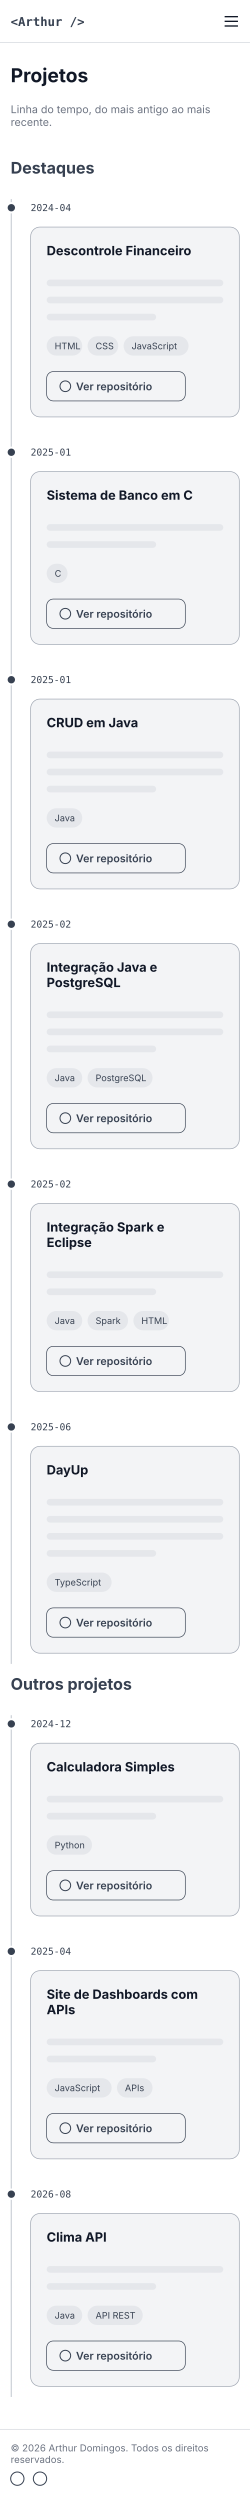
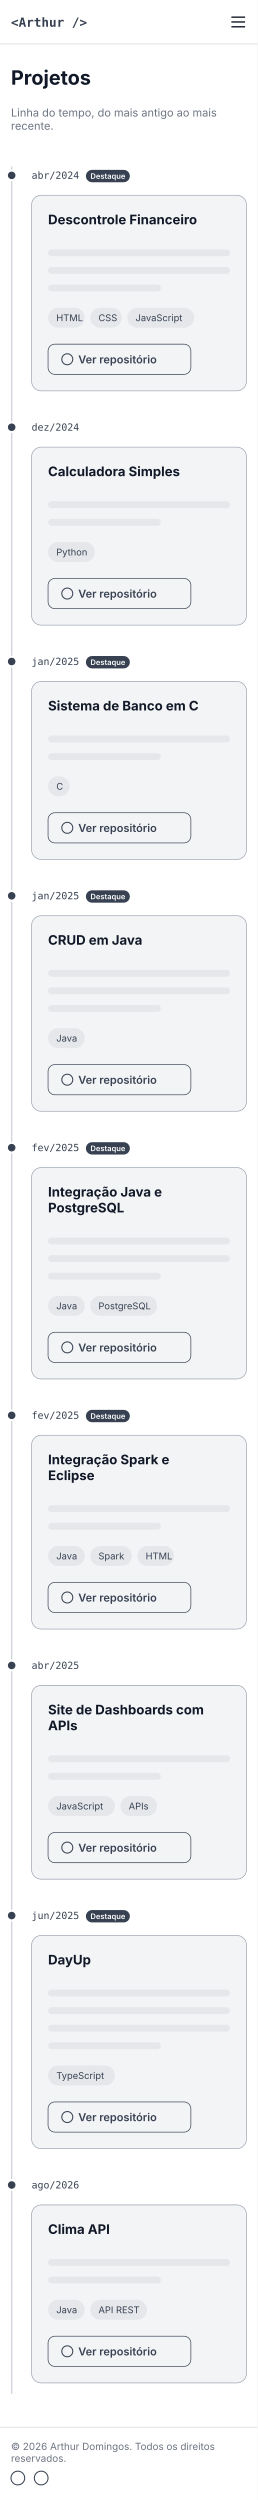
- <svg xmlns="http://www.w3.org/2000/svg" width="375" height="3750.472" viewBox="0 0 375 3750.472">
+ <svg xmlns="http://www.w3.org/2000/svg" width="375" height="3641.272" viewBox="0 0 375 3641.272">
  <g id="Mobile — 02 Projetos">
-     <rect x="0" y="0" width="375" height="3750.472" rx="0" fill="#FFFFFF" />
+     <rect x="0" y="0" width="375" height="3641.272" rx="0" fill="#FFFFFF" />
    <g id="Main">
      <g id="Página Projetos">
        <text x="16" y="123.36" font-family="Inter, Arial, sans-serif" font-size="28.8" font-weight="700" fill="#111827">Projetos</text>
        <text x="16" y="169.76" font-family="Inter, Arial, sans-serif" font-size="16" font-weight="400" fill="#6B7280">Linha do tempo, do mais antigo ao mais</text>
        <text x="16" y="188.96" font-family="Inter, Arial, sans-serif" font-size="16" font-weight="400" fill="#6B7280">recente.</text>
-         <text x="16" y="260.432" font-family="Inter, Arial, sans-serif" font-size="24" font-weight="700" fill="#374151">Destaques</text>
-         <g id="Grupo — Destaques">
-           <g id="Timeline">
-             <line x1="17" y1="298.632" x2="17" y2="2496.152" stroke="#D1D5DB" stroke-width="2" />
-             <g id="Item 1 — Descontrole Financeiro">
-               <circle cx="17" cy="311.632" r="7" fill="#374151" stroke="#FFFFFF" stroke-width="3" />
-               <text x="46" y="316.632" font-family="Roboto Mono, monospace" font-size="14.4" font-weight="400" fill="#374151">2024-04</text>
-               <g id="Card projeto">
-                 <rect x="46" y="340.632" width="313" height="284.84" rx="14" fill="#F3F4F6" stroke="#9CA3AF" stroke-width="1" />
-                 <text x="70" y="382.872" font-family="Inter, Arial, sans-serif" font-size="19.2" font-weight="700" fill="#111827">Descontrole Financeiro</text>
-                 <rect x="70" y="419.472" width="265" height="10" rx="5" fill="#E5E7EB" />
-                 <rect x="70" y="445.072" width="265" height="10" rx="5" fill="#E5E7EB" />
-                 <rect x="70" y="470.672" width="164.3" height="10" rx="5" fill="#E5E7EB" />
-                 <g id="Chips">
-                   <rect x="70" y="504.472" width="53.376" height="29" rx="14.5" fill="#E5E7EB" />
-                   <text x="82" y="523.972" font-family="Inter, Arial, sans-serif" font-size="13.6" font-weight="400" fill="#374151">HTML</text>
-                   <rect x="131.376" y="504.472" width="46.032" height="29" rx="14.5" fill="#E5E7EB" />
-                   <text x="143.376" y="523.972" font-family="Inter, Arial, sans-serif" font-size="13.6" font-weight="400" fill="#374151">CSS</text>
-                   <rect x="185.408" y="504.472" width="97.44" height="29" rx="14.5" fill="#E5E7EB" />
-                   <text x="197.408" y="523.972" font-family="Inter, Arial, sans-serif" font-size="13.6" font-weight="400" fill="#374151">JavaScript</text>
-                 </g>
-                 <g id="Botão / Ver repositório">
-                   <rect x="70" y="557.472" width="208" height="44" rx="10" fill="none" stroke="#374151" stroke-width="1" />
-                   <circle cx="98" cy="579.472" r="8" fill="none" stroke="#374151" stroke-width="1.5" />
-                   <text x="114" y="585.472" font-family="Inter, Arial, sans-serif" font-size="16" font-weight="600" fill="#374151">Ver repositório</text>
-                 </g>
-               </g>
-             </g>
-             <g id="Item 2 — Sistema de Banco em C">
-               <circle cx="17" cy="678.472" r="7" fill="#374151" stroke="#FFFFFF" stroke-width="3" />
-               <text x="46" y="683.472" font-family="Roboto Mono, monospace" font-size="14.4" font-weight="400" fill="#374151">2025-01</text>
-               <g id="Card projeto">
-                 <rect x="46" y="707.472" width="313" height="259.24" rx="14" fill="#F3F4F6" stroke="#9CA3AF" stroke-width="1" />
-                 <text x="70" y="749.712" font-family="Inter, Arial, sans-serif" font-size="19.2" font-weight="700" fill="#111827">Sistema de Banco em C</text>
-                 <rect x="70" y="786.312" width="265" height="10" rx="5" fill="#E5E7EB" />
-                 <rect x="70" y="811.912" width="164.3" height="10" rx="5" fill="#E5E7EB" />
-                 <g id="Chips">
-                   <rect x="70" y="845.712" width="31.344" height="29" rx="14.5" fill="#E5E7EB" />
-                   <text x="82" y="865.212" font-family="Inter, Arial, sans-serif" font-size="13.6" font-weight="400" fill="#374151">C</text>
-                 </g>
-                 <g id="Botão / Ver repositório">
-                   <rect x="70" y="898.712" width="208" height="44" rx="10" fill="none" stroke="#374151" stroke-width="1" />
-                   <circle cx="98" cy="920.712" r="8" fill="none" stroke="#374151" stroke-width="1.5" />
-                   <text x="114" y="926.712" font-family="Inter, Arial, sans-serif" font-size="16" font-weight="600" fill="#374151">Ver repositório</text>
-                 </g>
-               </g>
-             </g>
-             <g id="Item 3 — CRUD em Java">
-               <circle cx="17" cy="1019.712" r="7" fill="#374151" stroke="#FFFFFF" stroke-width="3" />
-               <text x="46" y="1024.712" font-family="Roboto Mono, monospace" font-size="14.4" font-weight="400" fill="#374151">2025-01</text>
-               <g id="Card projeto">
-                 <rect x="46" y="1048.712" width="313" height="284.84" rx="14" fill="#F3F4F6" stroke="#9CA3AF" stroke-width="1" />
-                 <text x="70" y="1090.952" font-family="Inter, Arial, sans-serif" font-size="19.2" font-weight="700" fill="#111827">CRUD em Java</text>
-                 <rect x="70" y="1127.552" width="265" height="10" rx="5" fill="#E5E7EB" />
-                 <rect x="70" y="1153.152" width="265" height="10" rx="5" fill="#E5E7EB" />
-                 <rect x="70" y="1178.752" width="164.3" height="10" rx="5" fill="#E5E7EB" />
-                 <g id="Chips">
-                   <rect x="70" y="1212.552" width="53.376" height="29" rx="14.5" fill="#E5E7EB" />
-                   <text x="82" y="1232.052" font-family="Inter, Arial, sans-serif" font-size="13.6" font-weight="400" fill="#374151">Java</text>
-                 </g>
-                 <g id="Botão / Ver repositório">
-                   <rect x="70" y="1265.552" width="208" height="44" rx="10" fill="none" stroke="#374151" stroke-width="1" />
-                   <circle cx="98" cy="1287.552" r="8" fill="none" stroke="#374151" stroke-width="1.5" />
-                   <text x="114" y="1293.552" font-family="Inter, Arial, sans-serif" font-size="16" font-weight="600" fill="#374151">Ver repositório</text>
-                 </g>
-               </g>
-             </g>
-             <g id="Item 4 — Integração Java e PostgreSQL">
-               <circle cx="17" cy="1386.552" r="7" fill="#374151" stroke="#FFFFFF" stroke-width="3" />
-               <text x="46" y="1391.552" font-family="Roboto Mono, monospace" font-size="14.4" font-weight="400" fill="#374151">2025-02</text>
-               <g id="Card projeto">
-                 <rect x="46" y="1415.552" width="313" height="307.88" rx="14" fill="#F3F4F6" stroke="#9CA3AF" stroke-width="1" />
-                 <text x="70" y="1457.792" font-family="Inter, Arial, sans-serif" font-size="19.2" font-weight="700" fill="#111827">Integração Java e</text>
-                 <text x="70" y="1480.832" font-family="Inter, Arial, sans-serif" font-size="19.2" font-weight="700" fill="#111827">PostgreSQL</text>
-                 <rect x="70" y="1517.432" width="265" height="10" rx="5" fill="#E5E7EB" />
-                 <rect x="70" y="1543.032" width="265" height="10" rx="5" fill="#E5E7EB" />
-                 <rect x="70" y="1568.632" width="164.3" height="10" rx="5" fill="#E5E7EB" />
-                 <g id="Chips">
-                   <rect x="70" y="1602.432" width="53.376" height="29" rx="14.5" fill="#E5E7EB" />
-                   <text x="82" y="1621.932" font-family="Inter, Arial, sans-serif" font-size="13.6" font-weight="400" fill="#374151">Java</text>
-                   <rect x="131.376" y="1602.432" width="97.44" height="29" rx="14.5" fill="#E5E7EB" />
-                   <text x="143.376" y="1621.932" font-family="Inter, Arial, sans-serif" font-size="13.6" font-weight="400" fill="#374151">PostgreSQL</text>
-                 </g>
-                 <g id="Botão / Ver repositório">
-                   <rect x="70" y="1655.432" width="208" height="44" rx="10" fill="none" stroke="#374151" stroke-width="1" />
-                   <circle cx="98" cy="1677.432" r="8" fill="none" stroke="#374151" stroke-width="1.5" />
-                   <text x="114" y="1683.432" font-family="Inter, Arial, sans-serif" font-size="16" font-weight="600" fill="#374151">Ver repositório</text>
-                 </g>
-               </g>
-             </g>
-             <g id="Item 5 — Integração Spark e Eclipse">
-               <circle cx="17" cy="1776.432" r="7" fill="#374151" stroke="#FFFFFF" stroke-width="3" />
-               <text x="46" y="1781.432" font-family="Roboto Mono, monospace" font-size="14.4" font-weight="400" fill="#374151">2025-02</text>
-               <g id="Card projeto">
-                 <rect x="46" y="1805.432" width="313" height="282.28" rx="14" fill="#F3F4F6" stroke="#9CA3AF" stroke-width="1" />
-                 <text x="70" y="1847.672" font-family="Inter, Arial, sans-serif" font-size="19.2" font-weight="700" fill="#111827">Integração Spark e</text>
-                 <text x="70" y="1870.712" font-family="Inter, Arial, sans-serif" font-size="19.2" font-weight="700" fill="#111827">Eclipse</text>
-                 <rect x="70" y="1907.312" width="265" height="10" rx="5" fill="#E5E7EB" />
-                 <rect x="70" y="1932.912" width="164.3" height="10" rx="5" fill="#E5E7EB" />
-                 <g id="Chips">
-                   <rect x="70" y="1966.712" width="53.376" height="29" rx="14.5" fill="#E5E7EB" />
-                   <text x="82" y="1986.212" font-family="Inter, Arial, sans-serif" font-size="13.6" font-weight="400" fill="#374151">Java</text>
-                   <rect x="131.376" y="1966.712" width="60.72" height="29" rx="14.5" fill="#E5E7EB" />
-                   <text x="143.376" y="1986.212" font-family="Inter, Arial, sans-serif" font-size="13.6" font-weight="400" fill="#374151">Spark</text>
-                   <rect x="200.096" y="1966.712" width="53.376" height="29" rx="14.5" fill="#E5E7EB" />
-                   <text x="212.096" y="1986.212" font-family="Inter, Arial, sans-serif" font-size="13.6" font-weight="400" fill="#374151">HTML</text>
-                 </g>
-                 <g id="Botão / Ver repositório">
-                   <rect x="70" y="2019.712" width="208" height="44" rx="10" fill="none" stroke="#374151" stroke-width="1" />
-                   <circle cx="98" cy="2041.712" r="8" fill="none" stroke="#374151" stroke-width="1.5" />
-                   <text x="114" y="2047.712" font-family="Inter, Arial, sans-serif" font-size="16" font-weight="600" fill="#374151">Ver repositório</text>
-                 </g>
-               </g>
-             </g>
-             <g id="Item 6 — DayUp">
-               <circle cx="17" cy="2140.712" r="7" fill="#374151" stroke="#FFFFFF" stroke-width="3" />
-               <text x="46" y="2145.712" font-family="Roboto Mono, monospace" font-size="14.4" font-weight="400" fill="#374151">2025-06</text>
-               <g id="Card projeto">
-                 <rect x="46" y="2169.712" width="313" height="310.44" rx="14" fill="#F3F4F6" stroke="#9CA3AF" stroke-width="1" />
-                 <text x="70" y="2211.952" font-family="Inter, Arial, sans-serif" font-size="19.2" font-weight="700" fill="#111827">DayUp</text>
-                 <rect x="70" y="2248.552" width="265" height="10" rx="5" fill="#E5E7EB" />
-                 <rect x="70" y="2274.152" width="265" height="10" rx="5" fill="#E5E7EB" />
-                 <rect x="70" y="2299.752" width="265" height="10" rx="5" fill="#E5E7EB" />
-                 <rect x="70" y="2325.352" width="164.3" height="10" rx="5" fill="#E5E7EB" />
-                 <g id="Chips">
-                   <rect x="70" y="2359.152" width="97.44" height="29" rx="14.5" fill="#E5E7EB" />
-                   <text x="82" y="2378.652" font-family="Inter, Arial, sans-serif" font-size="13.6" font-weight="400" fill="#374151">TypeScript</text>
-                 </g>
-                 <g id="Botão / Ver repositório">
-                   <rect x="70" y="2412.152" width="208" height="44" rx="10" fill="none" stroke="#374151" stroke-width="1" />
-                   <circle cx="98" cy="2434.152" r="8" fill="none" stroke="#374151" stroke-width="1.5" />
-                   <text x="114" y="2440.152" font-family="Inter, Arial, sans-serif" font-size="16" font-weight="600" fill="#374151">Ver repositório</text>
-                 </g>
-               </g>
-             </g>
-           </g>
-         </g>
-         <text x="16" y="2534.952" font-family="Inter, Arial, sans-serif" font-size="24" font-weight="700" fill="#374151">Outros projetos</text>
-         <g id="Grupo — Outros projetos">
-           <g id="Timeline">
-             <line x1="17" y1="2573.152" x2="17" y2="3595.912" stroke="#D1D5DB" stroke-width="2" />
-             <g id="Item 1 — Calculadora Simples">
-               <circle cx="17" cy="2586.152" r="7" fill="#374151" stroke="#FFFFFF" stroke-width="3" />
-               <text x="46" y="2591.152" font-family="Roboto Mono, monospace" font-size="14.4" font-weight="400" fill="#374151">2024-12</text>
-               <g id="Card projeto">
-                 <rect x="46" y="2615.152" width="313" height="259.24" rx="14" fill="#F3F4F6" stroke="#9CA3AF" stroke-width="1" />
-                 <text x="70" y="2657.392" font-family="Inter, Arial, sans-serif" font-size="19.2" font-weight="700" fill="#111827">Calculadora Simples</text>
-                 <rect x="70" y="2693.992" width="265" height="10" rx="5" fill="#E5E7EB" />
-                 <rect x="70" y="2719.592" width="164.3" height="10" rx="5" fill="#E5E7EB" />
-                 <g id="Chips">
-                   <rect x="70" y="2753.392" width="68.064" height="29" rx="14.5" fill="#E5E7EB" />
-                   <text x="82" y="2772.892" font-family="Inter, Arial, sans-serif" font-size="13.6" font-weight="400" fill="#374151">Python</text>
-                 </g>
-                 <g id="Botão / Ver repositório">
-                   <rect x="70" y="2806.392" width="208" height="44" rx="10" fill="none" stroke="#374151" stroke-width="1" />
-                   <circle cx="98" cy="2828.392" r="8" fill="none" stroke="#374151" stroke-width="1.5" />
-                   <text x="114" y="2834.392" font-family="Inter, Arial, sans-serif" font-size="16" font-weight="600" fill="#374151">Ver repositório</text>
-                 </g>
-               </g>
-             </g>
-             <g id="Item 2 — Site de Dashboards com APIs">
-               <circle cx="17" cy="2927.392" r="7" fill="#374151" stroke="#FFFFFF" stroke-width="3" />
-               <text x="46" y="2932.392" font-family="Roboto Mono, monospace" font-size="14.4" font-weight="400" fill="#374151">2025-04</text>
-               <g id="Card projeto">
-                 <rect x="46" y="2956.392" width="313" height="282.28" rx="14" fill="#F3F4F6" stroke="#9CA3AF" stroke-width="1" />
-                 <text x="70" y="2998.632" font-family="Inter, Arial, sans-serif" font-size="19.2" font-weight="700" fill="#111827">Site de Dashboards com</text>
-                 <text x="70" y="3021.672" font-family="Inter, Arial, sans-serif" font-size="19.2" font-weight="700" fill="#111827">APIs</text>
-                 <rect x="70" y="3058.272" width="265" height="10" rx="5" fill="#E5E7EB" />
-                 <rect x="70" y="3083.872" width="164.3" height="10" rx="5" fill="#E5E7EB" />
-                 <g id="Chips">
-                   <rect x="70" y="3117.672" width="97.44" height="29" rx="14.5" fill="#E5E7EB" />
-                   <text x="82" y="3137.172" font-family="Inter, Arial, sans-serif" font-size="13.6" font-weight="400" fill="#374151">JavaScript</text>
-                   <rect x="175.44" y="3117.672" width="53.376" height="29" rx="14.5" fill="#E5E7EB" />
-                   <text x="187.44" y="3137.172" font-family="Inter, Arial, sans-serif" font-size="13.6" font-weight="400" fill="#374151">APIs</text>
-                 </g>
-                 <g id="Botão / Ver repositório">
-                   <rect x="70" y="3170.672" width="208" height="44" rx="10" fill="none" stroke="#374151" stroke-width="1" />
-                   <circle cx="98" cy="3192.672" r="8" fill="none" stroke="#374151" stroke-width="1.5" />
-                   <text x="114" y="3198.672" font-family="Inter, Arial, sans-serif" font-size="16" font-weight="600" fill="#374151">Ver repositório</text>
-                 </g>
-               </g>
-             </g>
-             <g id="Item 3 — Clima API">
-               <circle cx="17" cy="3291.672" r="7" fill="#374151" stroke="#FFFFFF" stroke-width="3" />
-               <text x="46" y="3296.672" font-family="Roboto Mono, monospace" font-size="14.4" font-weight="400" fill="#374151">2026-08</text>
-               <g id="Card projeto">
-                 <rect x="46" y="3320.672" width="313" height="259.24" rx="14" fill="#F3F4F6" stroke="#9CA3AF" stroke-width="1" />
-                 <text x="70" y="3362.912" font-family="Inter, Arial, sans-serif" font-size="19.2" font-weight="700" fill="#111827">Clima API</text>
-                 <rect x="70" y="3399.512" width="265" height="10" rx="5" fill="#E5E7EB" />
-                 <rect x="70" y="3425.112" width="164.3" height="10" rx="5" fill="#E5E7EB" />
-                 <g id="Chips">
-                   <rect x="70" y="3458.912" width="53.376" height="29" rx="14.5" fill="#E5E7EB" />
-                   <text x="82" y="3478.412" font-family="Inter, Arial, sans-serif" font-size="13.6" font-weight="400" fill="#374151">Java</text>
-                   <rect x="131.376" y="3458.912" width="82.752" height="29" rx="14.5" fill="#E5E7EB" />
-                   <text x="143.376" y="3478.412" font-family="Inter, Arial, sans-serif" font-size="13.6" font-weight="400" fill="#374151">API REST</text>
-                 </g>
-                 <g id="Botão / Ver repositório">
-                   <rect x="70" y="3511.912" width="208" height="44" rx="10" fill="none" stroke="#374151" stroke-width="1" />
-                   <circle cx="98" cy="3533.912" r="8" fill="none" stroke="#374151" stroke-width="1.5" />
-                   <text x="114" y="3539.912" font-family="Inter, Arial, sans-serif" font-size="16" font-weight="600" fill="#374151">Ver repositório</text>
-                 </g>
+         <g id="Timeline">
+           <line x1="17" y1="242.432" x2="17" y2="3486.712" stroke="#D1D5DB" stroke-width="2" />
+           <g id="Item 1 — Descontrole Financeiro" transform="translate(0 -56.2)">
+             <circle cx="17" cy="311.632" r="7" fill="#374151" stroke="#FFFFFF" stroke-width="3" />
+             <text x="46" y="316.632" font-family="Roboto Mono, monospace" font-size="14.4" font-weight="400" fill="#374151">abr/2024</text>
+             <g id="Selo Destaque">
+               <rect x="125.12" y="303.632" width="64" height="18" rx="9" fill="#374151" />
+               <text x="157.12" y="316.632" font-family="Inter, Arial, sans-serif" font-size="11" font-weight="600" fill="#fff" text-anchor="middle">Destaque</text>
+             </g>
+             <g id="Card projeto">
+               <rect x="46" y="340.632" width="313" height="284.84" rx="14" fill="#F3F4F6" stroke="#9CA3AF" stroke-width="1" />
+               <text x="70" y="382.872" font-family="Inter, Arial, sans-serif" font-size="19.2" font-weight="700" fill="#111827">Descontrole Financeiro</text>
+               <rect x="70" y="419.472" width="265" height="10" rx="5" fill="#E5E7EB" />
+               <rect x="70" y="445.072" width="265" height="10" rx="5" fill="#E5E7EB" />
+               <rect x="70" y="470.672" width="164.3" height="10" rx="5" fill="#E5E7EB" />
+               <g id="Chips">
+                 <rect x="70" y="504.472" width="53.376" height="29" rx="14.5" fill="#E5E7EB" />
+                 <text x="82" y="523.972" font-family="Inter, Arial, sans-serif" font-size="13.6" font-weight="400" fill="#374151">HTML</text>
+                 <rect x="131.376" y="504.472" width="46.032" height="29" rx="14.5" fill="#E5E7EB" />
+                 <text x="143.376" y="523.972" font-family="Inter, Arial, sans-serif" font-size="13.6" font-weight="400" fill="#374151">CSS</text>
+                 <rect x="185.408" y="504.472" width="97.44" height="29" rx="14.5" fill="#E5E7EB" />
+                 <text x="197.408" y="523.972" font-family="Inter, Arial, sans-serif" font-size="13.6" font-weight="400" fill="#374151">JavaScript</text>
+               </g>
+               <g id="Botão / Ver repositório">
+                 <rect x="70" y="557.472" width="208" height="44" rx="10" fill="none" stroke="#374151" stroke-width="1" />
+                 <circle cx="98" cy="579.472" r="8" fill="none" stroke="#374151" stroke-width="1.5" />
+                 <text x="114" y="585.472" font-family="Inter, Arial, sans-serif" font-size="16" font-weight="600" fill="#374151">Ver repositório</text>
+               </g>
+             </g>
+           </g>
+           <g id="Item 2 — Calculadora Simples" transform="translate(0 -1963.88)">
+             <circle cx="17" cy="2586.152" r="7" fill="#374151" stroke="#FFFFFF" stroke-width="3" />
+             <text x="46" y="2591.152" font-family="Roboto Mono, monospace" font-size="14.4" font-weight="400" fill="#374151">dez/2024</text>
+             <g id="Card projeto">
+               <rect x="46" y="2615.152" width="313" height="259.24" rx="14" fill="#F3F4F6" stroke="#9CA3AF" stroke-width="1" />
+               <text x="70" y="2657.392" font-family="Inter, Arial, sans-serif" font-size="19.2" font-weight="700" fill="#111827">Calculadora Simples</text>
+               <rect x="70" y="2693.992" width="265" height="10" rx="5" fill="#E5E7EB" />
+               <rect x="70" y="2719.592" width="164.3" height="10" rx="5" fill="#E5E7EB" />
+               <g id="Chips">
+                 <rect x="70" y="2753.392" width="68.064" height="29" rx="14.5" fill="#E5E7EB" />
+                 <text x="82" y="2772.892" font-family="Inter, Arial, sans-serif" font-size="13.6" font-weight="400" fill="#374151">Python</text>
+               </g>
+               <g id="Botão / Ver repositório">
+                 <rect x="70" y="2806.392" width="208" height="44" rx="10" fill="none" stroke="#374151" stroke-width="1" />
+                 <circle cx="98" cy="2828.392" r="8" fill="none" stroke="#374151" stroke-width="1.5" />
+                 <text x="114" y="2834.392" font-family="Inter, Arial, sans-serif" font-size="16" font-weight="600" fill="#374151">Ver repositório</text>
+               </g>
+             </g>
+           </g>
+           <g id="Item 3 — Sistema de Banco em C" transform="translate(0 285.04)">
+             <circle cx="17" cy="678.472" r="7" fill="#374151" stroke="#FFFFFF" stroke-width="3" />
+             <text x="46" y="683.472" font-family="Roboto Mono, monospace" font-size="14.4" font-weight="400" fill="#374151">jan/2025</text>
+             <g id="Selo Destaque">
+               <rect x="125.12" y="670.472" width="64" height="18" rx="9" fill="#374151" />
+               <text x="157.12" y="683.472" font-family="Inter, Arial, sans-serif" font-size="11" font-weight="600" fill="#fff" text-anchor="middle">Destaque</text>
+             </g>
+             <g id="Card projeto">
+               <rect x="46" y="707.472" width="313" height="259.24" rx="14" fill="#F3F4F6" stroke="#9CA3AF" stroke-width="1" />
+               <text x="70" y="749.712" font-family="Inter, Arial, sans-serif" font-size="19.2" font-weight="700" fill="#111827">Sistema de Banco em C</text>
+               <rect x="70" y="786.312" width="265" height="10" rx="5" fill="#E5E7EB" />
+               <rect x="70" y="811.912" width="164.3" height="10" rx="5" fill="#E5E7EB" />
+               <g id="Chips">
+                 <rect x="70" y="845.712" width="31.344" height="29" rx="14.5" fill="#E5E7EB" />
+                 <text x="82" y="865.212" font-family="Inter, Arial, sans-serif" font-size="13.6" font-weight="400" fill="#374151">C</text>
+               </g>
+               <g id="Botão / Ver repositório">
+                 <rect x="70" y="898.712" width="208" height="44" rx="10" fill="none" stroke="#374151" stroke-width="1" />
+                 <circle cx="98" cy="920.712" r="8" fill="none" stroke="#374151" stroke-width="1.5" />
+                 <text x="114" y="926.712" font-family="Inter, Arial, sans-serif" font-size="16" font-weight="600" fill="#374151">Ver repositório</text>
+               </g>
+             </g>
+           </g>
+           <g id="Item 4 — CRUD em Java" transform="translate(0 285.04)">
+             <circle cx="17" cy="1019.712" r="7" fill="#374151" stroke="#FFFFFF" stroke-width="3" />
+             <text x="46" y="1024.712" font-family="Roboto Mono, monospace" font-size="14.4" font-weight="400" fill="#374151">jan/2025</text>
+             <g id="Selo Destaque">
+               <rect x="125.12" y="1011.712" width="64" height="18" rx="9" fill="#374151" />
+               <text x="157.12" y="1024.712" font-family="Inter, Arial, sans-serif" font-size="11" font-weight="600" fill="#fff" text-anchor="middle">Destaque</text>
+             </g>
+             <g id="Card projeto">
+               <rect x="46" y="1048.712" width="313" height="284.84" rx="14" fill="#F3F4F6" stroke="#9CA3AF" stroke-width="1" />
+               <text x="70" y="1090.952" font-family="Inter, Arial, sans-serif" font-size="19.2" font-weight="700" fill="#111827">CRUD em Java</text>
+               <rect x="70" y="1127.552" width="265" height="10" rx="5" fill="#E5E7EB" />
+               <rect x="70" y="1153.152" width="265" height="10" rx="5" fill="#E5E7EB" />
+               <rect x="70" y="1178.752" width="164.3" height="10" rx="5" fill="#E5E7EB" />
+               <g id="Chips">
+                 <rect x="70" y="1212.552" width="53.376" height="29" rx="14.5" fill="#E5E7EB" />
+                 <text x="82" y="1232.052" font-family="Inter, Arial, sans-serif" font-size="13.6" font-weight="400" fill="#374151">Java</text>
+               </g>
+               <g id="Botão / Ver repositório">
+                 <rect x="70" y="1265.552" width="208" height="44" rx="10" fill="none" stroke="#374151" stroke-width="1" />
+                 <circle cx="98" cy="1287.552" r="8" fill="none" stroke="#374151" stroke-width="1.5" />
+                 <text x="114" y="1293.552" font-family="Inter, Arial, sans-serif" font-size="16" font-weight="600" fill="#374151">Ver repositório</text>
+               </g>
+             </g>
+           </g>
+           <g id="Item 5 — Integração Java e PostgreSQL" transform="translate(0 285.04)">
+             <circle cx="17" cy="1386.552" r="7" fill="#374151" stroke="#FFFFFF" stroke-width="3" />
+             <text x="46" y="1391.552" font-family="Roboto Mono, monospace" font-size="14.4" font-weight="400" fill="#374151">fev/2025</text>
+             <g id="Selo Destaque">
+               <rect x="125.12" y="1378.552" width="64" height="18" rx="9" fill="#374151" />
+               <text x="157.12" y="1391.552" font-family="Inter, Arial, sans-serif" font-size="11" font-weight="600" fill="#fff" text-anchor="middle">Destaque</text>
+             </g>
+             <g id="Card projeto">
+               <rect x="46" y="1415.552" width="313" height="307.88" rx="14" fill="#F3F4F6" stroke="#9CA3AF" stroke-width="1" />
+               <text x="70" y="1457.792" font-family="Inter, Arial, sans-serif" font-size="19.2" font-weight="700" fill="#111827">Integração Java e</text>
+               <text x="70" y="1480.832" font-family="Inter, Arial, sans-serif" font-size="19.2" font-weight="700" fill="#111827">PostgreSQL</text>
+               <rect x="70" y="1517.432" width="265" height="10" rx="5" fill="#E5E7EB" />
+               <rect x="70" y="1543.032" width="265" height="10" rx="5" fill="#E5E7EB" />
+               <rect x="70" y="1568.632" width="164.3" height="10" rx="5" fill="#E5E7EB" />
+               <g id="Chips">
+                 <rect x="70" y="1602.432" width="53.376" height="29" rx="14.5" fill="#E5E7EB" />
+                 <text x="82" y="1621.932" font-family="Inter, Arial, sans-serif" font-size="13.6" font-weight="400" fill="#374151">Java</text>
+                 <rect x="131.376" y="1602.432" width="97.44" height="29" rx="14.5" fill="#E5E7EB" />
+                 <text x="143.376" y="1621.932" font-family="Inter, Arial, sans-serif" font-size="13.6" font-weight="400" fill="#374151">PostgreSQL</text>
+               </g>
+               <g id="Botão / Ver repositório">
+                 <rect x="70" y="1655.432" width="208" height="44" rx="10" fill="none" stroke="#374151" stroke-width="1" />
+                 <circle cx="98" cy="1677.432" r="8" fill="none" stroke="#374151" stroke-width="1.5" />
+                 <text x="114" y="1683.432" font-family="Inter, Arial, sans-serif" font-size="16" font-weight="600" fill="#374151">Ver repositório</text>
+               </g>
+             </g>
+           </g>
+           <g id="Item 6 — Integração Spark e Eclipse" transform="translate(0 285.04)">
+             <circle cx="17" cy="1776.432" r="7" fill="#374151" stroke="#FFFFFF" stroke-width="3" />
+             <text x="46" y="1781.432" font-family="Roboto Mono, monospace" font-size="14.4" font-weight="400" fill="#374151">fev/2025</text>
+             <g id="Selo Destaque">
+               <rect x="125.12" y="1768.432" width="64" height="18" rx="9" fill="#374151" />
+               <text x="157.12" y="1781.432" font-family="Inter, Arial, sans-serif" font-size="11" font-weight="600" fill="#fff" text-anchor="middle">Destaque</text>
+             </g>
+             <g id="Card projeto">
+               <rect x="46" y="1805.432" width="313" height="282.28" rx="14" fill="#F3F4F6" stroke="#9CA3AF" stroke-width="1" />
+               <text x="70" y="1847.672" font-family="Inter, Arial, sans-serif" font-size="19.2" font-weight="700" fill="#111827">Integração Spark e</text>
+               <text x="70" y="1870.712" font-family="Inter, Arial, sans-serif" font-size="19.2" font-weight="700" fill="#111827">Eclipse</text>
+               <rect x="70" y="1907.312" width="265" height="10" rx="5" fill="#E5E7EB" />
+               <rect x="70" y="1932.912" width="164.3" height="10" rx="5" fill="#E5E7EB" />
+               <g id="Chips">
+                 <rect x="70" y="1966.712" width="53.376" height="29" rx="14.5" fill="#E5E7EB" />
+                 <text x="82" y="1986.212" font-family="Inter, Arial, sans-serif" font-size="13.6" font-weight="400" fill="#374151">Java</text>
+                 <rect x="131.376" y="1966.712" width="60.72" height="29" rx="14.5" fill="#E5E7EB" />
+                 <text x="143.376" y="1986.212" font-family="Inter, Arial, sans-serif" font-size="13.6" font-weight="400" fill="#374151">Spark</text>
+                 <rect x="200.096" y="1966.712" width="53.376" height="29" rx="14.5" fill="#E5E7EB" />
+                 <text x="212.096" y="1986.212" font-family="Inter, Arial, sans-serif" font-size="13.6" font-weight="400" fill="#374151">HTML</text>
+               </g>
+               <g id="Botão / Ver repositório">
+                 <rect x="70" y="2019.712" width="208" height="44" rx="10" fill="none" stroke="#374151" stroke-width="1" />
+                 <circle cx="98" cy="2041.712" r="8" fill="none" stroke="#374151" stroke-width="1.5" />
+                 <text x="114" y="2047.712" font-family="Inter, Arial, sans-serif" font-size="16" font-weight="600" fill="#374151">Ver repositório</text>
+               </g>
+             </g>
+           </g>
+           <g id="Item 7 — Site de Dashboards com APIs" transform="translate(0 -501.64)">
+             <circle cx="17" cy="2927.392" r="7" fill="#374151" stroke="#FFFFFF" stroke-width="3" />
+             <text x="46" y="2932.392" font-family="Roboto Mono, monospace" font-size="14.4" font-weight="400" fill="#374151">abr/2025</text>
+             <g id="Card projeto">
+               <rect x="46" y="2956.392" width="313" height="282.28" rx="14" fill="#F3F4F6" stroke="#9CA3AF" stroke-width="1" />
+               <text x="70" y="2998.632" font-family="Inter, Arial, sans-serif" font-size="19.2" font-weight="700" fill="#111827">Site de Dashboards com</text>
+               <text x="70" y="3021.672" font-family="Inter, Arial, sans-serif" font-size="19.2" font-weight="700" fill="#111827">APIs</text>
+               <rect x="70" y="3058.272" width="265" height="10" rx="5" fill="#E5E7EB" />
+               <rect x="70" y="3083.872" width="164.3" height="10" rx="5" fill="#E5E7EB" />
+               <g id="Chips">
+                 <rect x="70" y="3117.672" width="97.44" height="29" rx="14.5" fill="#E5E7EB" />
+                 <text x="82" y="3137.172" font-family="Inter, Arial, sans-serif" font-size="13.6" font-weight="400" fill="#374151">JavaScript</text>
+                 <rect x="175.44" y="3117.672" width="53.376" height="29" rx="14.5" fill="#E5E7EB" />
+                 <text x="187.44" y="3137.172" font-family="Inter, Arial, sans-serif" font-size="13.6" font-weight="400" fill="#374151">APIs</text>
+               </g>
+               <g id="Botão / Ver repositório">
+                 <rect x="70" y="3170.672" width="208" height="44" rx="10" fill="none" stroke="#374151" stroke-width="1" />
+                 <circle cx="98" cy="3192.672" r="8" fill="none" stroke="#374151" stroke-width="1.5" />
+                 <text x="114" y="3198.672" font-family="Inter, Arial, sans-serif" font-size="16" font-weight="600" fill="#374151">Ver repositório</text>
+               </g>
+             </g>
+           </g>
+           <g id="Item 8 — DayUp" transform="translate(0 649.32)">
+             <circle cx="17" cy="2140.712" r="7" fill="#374151" stroke="#FFFFFF" stroke-width="3" />
+             <text x="46" y="2145.712" font-family="Roboto Mono, monospace" font-size="14.4" font-weight="400" fill="#374151">jun/2025</text>
+             <g id="Selo Destaque">
+               <rect x="125.12" y="2132.712" width="64" height="18" rx="9" fill="#374151" />
+               <text x="157.12" y="2145.712" font-family="Inter, Arial, sans-serif" font-size="11" font-weight="600" fill="#fff" text-anchor="middle">Destaque</text>
+             </g>
+             <g id="Card projeto">
+               <rect x="46" y="2169.712" width="313" height="310.44" rx="14" fill="#F3F4F6" stroke="#9CA3AF" stroke-width="1" />
+               <text x="70" y="2211.952" font-family="Inter, Arial, sans-serif" font-size="19.2" font-weight="700" fill="#111827">DayUp</text>
+               <rect x="70" y="2248.552" width="265" height="10" rx="5" fill="#E5E7EB" />
+               <rect x="70" y="2274.152" width="265" height="10" rx="5" fill="#E5E7EB" />
+               <rect x="70" y="2299.752" width="265" height="10" rx="5" fill="#E5E7EB" />
+               <rect x="70" y="2325.352" width="164.3" height="10" rx="5" fill="#E5E7EB" />
+               <g id="Chips">
+                 <rect x="70" y="2359.152" width="97.44" height="29" rx="14.5" fill="#E5E7EB" />
+                 <text x="82" y="2378.652" font-family="Inter, Arial, sans-serif" font-size="13.6" font-weight="400" fill="#374151">TypeScript</text>
+               </g>
+               <g id="Botão / Ver repositório">
+                 <rect x="70" y="2412.152" width="208" height="44" rx="10" fill="none" stroke="#374151" stroke-width="1" />
+                 <circle cx="98" cy="2434.152" r="8" fill="none" stroke="#374151" stroke-width="1.5" />
+                 <text x="114" y="2440.152" font-family="Inter, Arial, sans-serif" font-size="16" font-weight="600" fill="#374151">Ver repositório</text>
+               </g>
+             </g>
+           </g>
+           <g id="Item 9 — Clima API" transform="translate(0 -109.2)">
+             <circle cx="17" cy="3291.672" r="7" fill="#374151" stroke="#FFFFFF" stroke-width="3" />
+             <text x="46" y="3296.672" font-family="Roboto Mono, monospace" font-size="14.4" font-weight="400" fill="#374151">ago/2026</text>
+             <g id="Card projeto">
+               <rect x="46" y="3320.672" width="313" height="259.24" rx="14" fill="#F3F4F6" stroke="#9CA3AF" stroke-width="1" />
+               <text x="70" y="3362.912" font-family="Inter, Arial, sans-serif" font-size="19.2" font-weight="700" fill="#111827">Clima API</text>
+               <rect x="70" y="3399.512" width="265" height="10" rx="5" fill="#E5E7EB" />
+               <rect x="70" y="3425.112" width="164.3" height="10" rx="5" fill="#E5E7EB" />
+               <g id="Chips">
+                 <rect x="70" y="3458.912" width="53.376" height="29" rx="14.5" fill="#E5E7EB" />
+                 <text x="82" y="3478.412" font-family="Inter, Arial, sans-serif" font-size="13.6" font-weight="400" fill="#374151">Java</text>
+                 <rect x="131.376" y="3458.912" width="82.752" height="29" rx="14.5" fill="#E5E7EB" />
+                 <text x="143.376" y="3478.412" font-family="Inter, Arial, sans-serif" font-size="13.6" font-weight="400" fill="#374151">API REST</text>
+               </g>
+               <g id="Botão / Ver repositório">
+                 <rect x="70" y="3511.912" width="208" height="44" rx="10" fill="none" stroke="#374151" stroke-width="1" />
+                 <circle cx="98" cy="3533.912" r="8" fill="none" stroke="#374151" stroke-width="1.5" />
+                 <text x="114" y="3539.912" font-family="Inter, Arial, sans-serif" font-size="16" font-weight="600" fill="#374151">Ver repositório</text>
              </g>
            </g>
          </g>
        </g>
      </g>
    </g>
-     <g id="Footer">
+     <g id="Footer" transform="translate(0 -109.2)">
      <rect x="0" y="3643.912" width="375" height="106.56" rx="0" fill="#FFFFFF" />
      <rect x="0" y="3643.912" width="375" height="1" rx="0" fill="#D1D5DB" />
      <text x="16" y="3677.592" font-family="Inter, Arial, sans-serif" font-size="14.4" font-weight="400" fill="#6B7280">© 2026 Arthur Domingos. Todos os direitos</text>
      <text x="16" y="3694.872" font-family="Inter, Arial, sans-serif" font-size="14.4" font-weight="400" fill="#6B7280">reservados.</text>
      <circle cx="26" cy="3718.472" r="10" fill="none" stroke="#374151" stroke-width="1.5" />
      <circle cx="60" cy="3718.472" r="10" fill="none" stroke="#374151" stroke-width="1.5" />
    </g>
    <g id="Header">
      <rect x="0" y="0" width="375" height="64" rx="0" fill="#FFFFFF" />
      <line x1="0" y1="64" x2="375" y2="64" stroke="#D1D5DB" stroke-width="1" />
      <text x="16" y="39" font-family="Roboto Mono, monospace" font-size="18.4" font-weight="700" fill="#374151">&lt;Arthur /&gt;</text>
      <line x1="337" y1="25" x2="357" y2="25" stroke="#111827" stroke-width="2" />
      <line x1="337" y1="32" x2="357" y2="32" stroke="#111827" stroke-width="2" />
      <line x1="337" y1="39" x2="357" y2="39" stroke="#111827" stroke-width="2" />
    </g>
  </g>
</svg>
